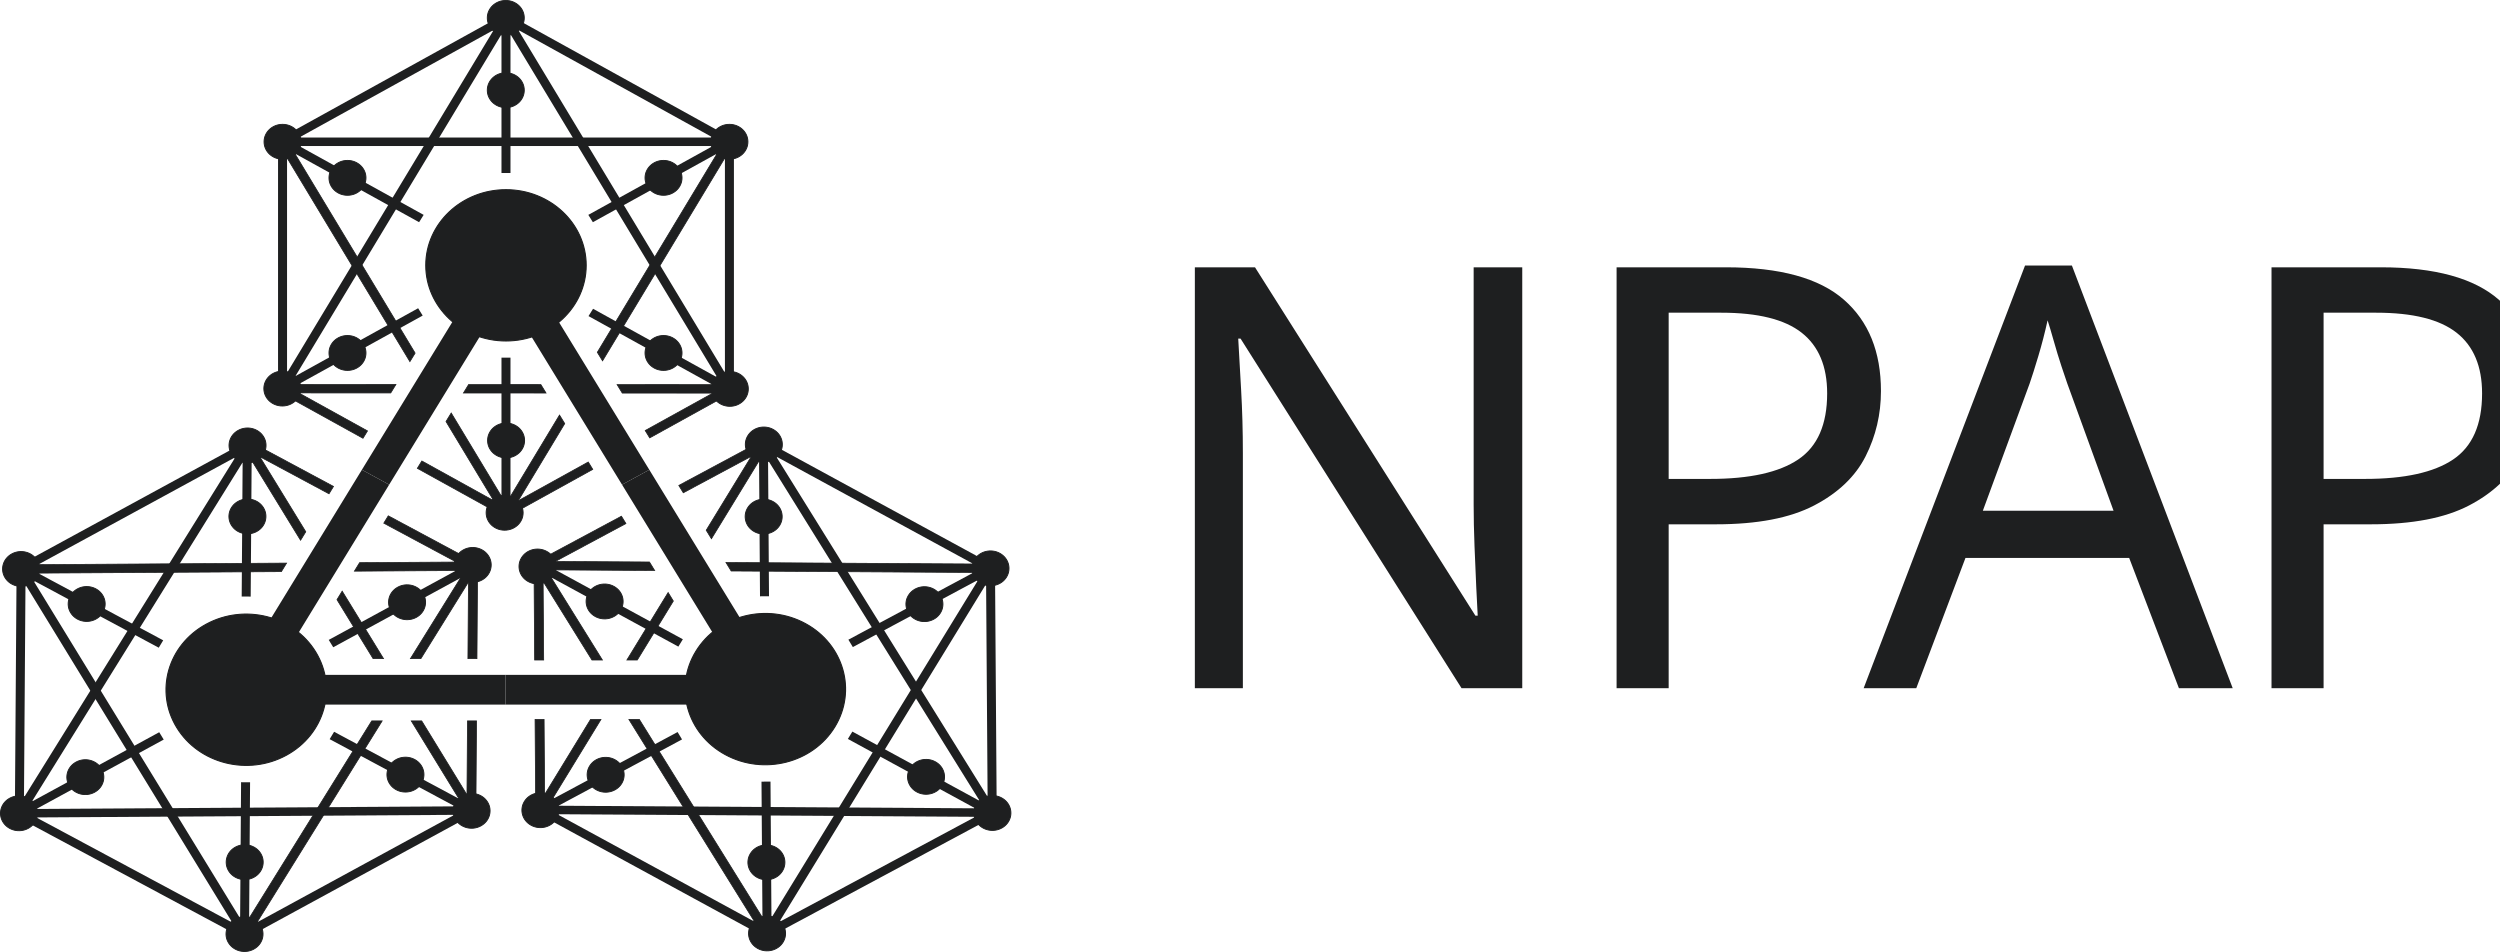
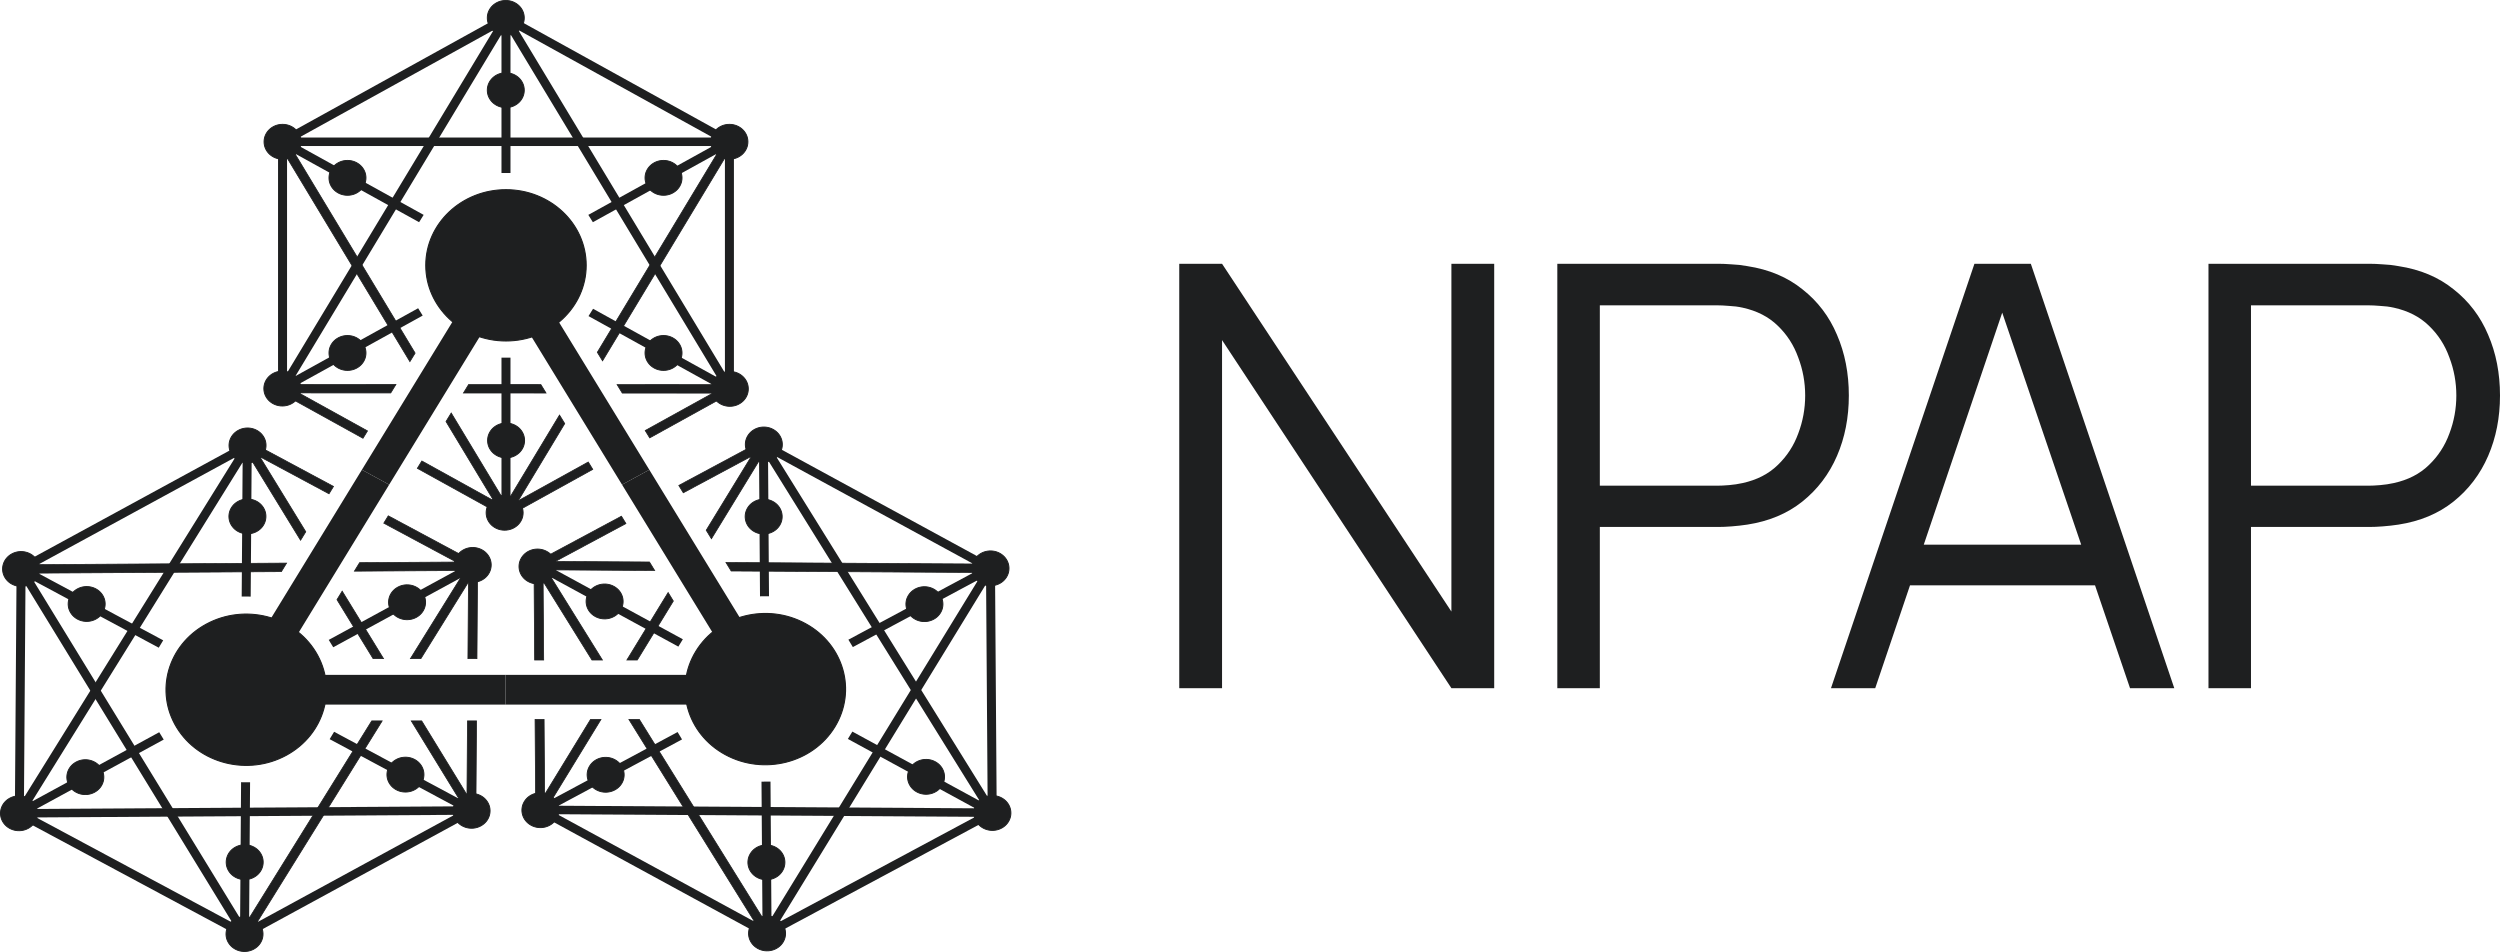
<svg xmlns="http://www.w3.org/2000/svg" version="1.1" id="svg1" width="1125.745" height="428.661" viewBox="0 0 1125.745 428.661" xml:space="preserve">
  <defs id="defs1" />
  <g id="layer1" transform="matrix(-0.3575605,0,0,0.3372961,731.2765,-38.92885)">
    <g id="g100" style="opacity:1;fill:#1e1f20;fill-opacity:1">
      <circle style="display:inline;opacity:1;fill:#1e1f20;fill-opacity:1;stroke:#1e1f20;stroke-width:1.428;stroke-opacity:1" id="path2" cx="1407.966" cy="469.633" r="101" />
      <ellipse style="display:inline;opacity:1;fill:#1e1f20;fill-opacity:1;stroke:#1e1f20;stroke-width:1.233;stroke-opacity:1" id="path38" cx="1689.357" cy="304.69" rx="23.267" ry="23.282" />
      <ellipse style="display:inline;opacity:1;fill:#1e1f20;fill-opacity:1;stroke:#1e1f20;stroke-width:1.233;stroke-opacity:1" id="ellipse41" cx="1126.075" cy="634.577" rx="23.267" ry="23.282" />
      <ellipse style="display:inline;opacity:1;fill:#1e1f20;fill-opacity:1;stroke:#1e1f20;stroke-width:1.233;stroke-opacity:1" id="ellipse70" cx="1408.219" cy="139.313" rx="23.267" ry="23.282" />
      <ellipse style="display:inline;opacity:1;fill:#1e1f20;fill-opacity:1;stroke:#1e1f20;stroke-width:1.233;stroke-opacity:1" id="ellipse71" cx="1126.575" cy="304.691" rx="23.267" ry="23.282" />
      <ellipse style="display:inline;opacity:1;fill:#1e1f20;fill-opacity:1;stroke:#1e1f20;stroke-width:1.233;stroke-opacity:1" id="ellipse72" cx="1409.669" cy="799.953" rx="23.267" ry="23.282" />
      <ellipse style="display:inline;opacity:1;fill:#1e1f20;fill-opacity:1;stroke:#1e1f20;stroke-width:1.233;stroke-opacity:1" id="ellipse73" cx="1689.61" cy="634.146" rx="23.267" ry="23.282" />
      <ellipse style="display:inline;opacity:1;fill:#1e1f20;fill-opacity:1;stroke:#1e1f20;stroke-width:1.233;stroke-opacity:1" id="ellipse74" cx="1408.219" cy="235.813" rx="23.267" ry="23.282" />
      <ellipse style="display:inline;opacity:1;fill:#1e1f20;fill-opacity:1;stroke:#1e1f20;stroke-width:1.233;stroke-opacity:1" id="ellipse75" cx="1407.842" cy="703.453" rx="23.267" ry="23.282" />
      <path style="display:inline;opacity:1;fill:#1e1f20;fill-opacity:1;stroke:#1e1f20;stroke-width:11.339;stroke-dasharray:none;stroke-opacity:1" d="M 1126.575,634.577 V 304.691" id="path41" />
      <path style="display:inline;opacity:1;fill:#1e1f20;fill-opacity:1;stroke:#1e1f20;stroke-width:11.339;stroke-dasharray:none;stroke-opacity:1" d="M 1126.575,304.691 1407.966,139.745" id="path42" />
      <path style="display:inline;opacity:1;fill:#1e1f20;fill-opacity:1;stroke:#1e1f20;stroke-width:11.339;stroke-dasharray:none;stroke-opacity:1" d="M 1689.357,304.691 1407.966,139.745" id="path43" />
      <path style="display:inline;opacity:1;fill:#1e1f20;fill-opacity:1;stroke:#1e1f20;stroke-width:11.339;stroke-dasharray:none;stroke-opacity:1" d="M 1689.357,634.577 V 304.691" id="path44" />
      <path style="display:inline;opacity:1;fill:#1e1f20;fill-opacity:1;stroke:#1e1f20;stroke-width:11.339;stroke-dasharray:none;stroke-opacity:1" d="M 1407.966,139.745 1126.575,634.577" id="path49" />
      <path style="display:inline;opacity:1;fill:#1e1f20;fill-opacity:1;stroke:#1e1f20;stroke-width:11.339;stroke-dasharray:none;stroke-opacity:1" d="m 1407.966,139.745 281.391,494.833" id="path50" />
      <path style="display:inline;opacity:1;fill:#1e1f20;fill-opacity:1;stroke:#1e1f20;stroke-width:11.339;stroke-dasharray:none;stroke-opacity:1" d="m 1126.575,304.691 h 562.782" id="path53" />
      <path style="display:inline;opacity:1;fill:#1e1f20;fill-opacity:1;stroke:#1e1f20;stroke-width:11.339;stroke-dasharray:none;stroke-opacity:1" d="m 1407.966,139.745 10e-5,206.639" id="path56" />
      <path style="display:inline;opacity:1;fill:#1e1f20;fill-opacity:1;stroke:#1e1f20;stroke-width:11.339;stroke-dasharray:none;stroke-opacity:1" d="m 1407.966,592.882 10e-5,206.639" id="path61" />
      <path style="display:inline;opacity:1;fill:#1e1f20;fill-opacity:1;stroke:#1e1f20;stroke-width:11.339;stroke-dasharray:none;stroke-opacity:1" d="M 1689.357,304.691 1514.517,407.176" id="path62" />
      <path style="display:inline;opacity:1;fill:#1e1f20;fill-opacity:1;stroke:#1e1f20;stroke-width:11.339;stroke-dasharray:none;stroke-opacity:1" d="M 1301.415,407.176 1126.575,304.691" id="path63" />
      <path style="display:inline;opacity:1;fill:#1e1f20;fill-opacity:1;stroke:#1e1f20;stroke-width:11.339;stroke-dasharray:none;stroke-opacity:1" d="M 1690.574,634.29 1515.734,531.805" id="path64" />
      <path style="display:inline;opacity:1;fill:#1e1f20;fill-opacity:1;stroke:#1e1f20;stroke-width:11.339;stroke-dasharray:none;stroke-opacity:1" d="M 1301.168,532.524 1126.328,635.009" id="path65" />
      <path style="display:inline;opacity:1;fill:#1e1f20;fill-opacity:1;stroke:#1e1f20;stroke-width:39.685;stroke-dasharray:none;stroke-opacity:1" d="M 1407.966,469.633 1244.645,752.513" id="path79" />
      <path style="display:inline;opacity:1;fill:#1e1f20;fill-opacity:1;stroke:#1e1f20;stroke-width:39.685;stroke-dasharray:none;stroke-opacity:1" d="m 1408.94,469.633 163.321,282.88" id="path80" />
      <ellipse style="display:inline;opacity:1;fill:#1e1f20;fill-opacity:1;stroke:#1e1f20;stroke-width:1.233;stroke-opacity:1" id="ellipse80" cx="1209.564" cy="352.852" rx="23.267" ry="23.282" />
      <ellipse style="display:inline;opacity:1;fill:#1e1f20;fill-opacity:1;stroke:#1e1f20;stroke-width:1.233;stroke-opacity:1" id="ellipse81" cx="1607.585" cy="352.852" rx="23.267" ry="23.282" />
      <ellipse style="display:inline;opacity:1;fill:#1e1f20;fill-opacity:1;stroke:#1e1f20;stroke-width:1.233;stroke-opacity:1" id="ellipse82" cx="1607.585" cy="586.626" rx="23.267" ry="23.282" />
      <ellipse style="display:inline;opacity:1;fill:#1e1f20;fill-opacity:1;stroke:#1e1f20;stroke-width:1.233;stroke-opacity:1" id="ellipse83" cx="1209.564" cy="586.626" rx="23.267" ry="23.282" />
      <path id="path60" style="baseline-shift:baseline;display:inline;overflow:visible;opacity:1;vector-effect:none;fill:#1e1f20;fill-opacity:1;stroke:#1e1f20;stroke-opacity:1;enable-background:accumulate;stop-color:#000000" d="m 1684.43,301.889 -162.019,284.91 6.572,11.383 165.303,-290.688 z m -207.496,364.883 -73.897,129.947 9.857,5.605 70.611,-124.17 z" />
      <path id="path73" style="baseline-shift:baseline;display:inline;overflow:visible;opacity:1;vector-effect:none;fill:#1e1f20;fill-opacity:1;stroke:#1e1f20;stroke-opacity:1;enable-background:accumulate;stop-color:#000000" d="m 1686.49,629.686 -104.092,61.016 5.67,9.82 104.156,-61.053 z m -172.566,101.154 -108.824,63.791 5.732,9.781 108.762,-63.752 z" />
      <path id="path58" style="baseline-shift:baseline;display:inline;overflow:visible;opacity:1;vector-effect:none;fill:#1e1f20;fill-opacity:1;stroke:#1e1f20;stroke-opacity:1;enable-background:accumulate;stop-color:#000000" d="m 1690.57,628.621 -143.973,0.074 6.545,11.334 137.438,-0.07 z m -235.594,0.119 -90.891,0.047 -6.549,11.342 103.984,-0.053 z m -186.932,0.096 -141.473,0.072 0.01,11.338 134.914,-0.068 z" />
      <path id="path89" style="baseline-shift:baseline;display:inline;overflow:visible;opacity:1;vector-effect:none;fill:#1e1f20;fill-opacity:1;stroke:#1e1f20;stroke-opacity:1;enable-background:accumulate;stop-color:#000000" d="m 1131.504,301.889 -9.857,5.605 164.705,289.633 6.57,-11.383 z m 209.061,367.637 -6.572,11.383 69.045,121.416 9.857,-5.605 z" />
      <path id="path91" style="baseline-shift:baseline;display:inline;overflow:visible;opacity:1;vector-effect:none;fill:#1e1f20;fill-opacity:1;stroke:#1e1f20;stroke-opacity:1;enable-background:accumulate;stop-color:#000000" d="m 1129.443,629.686 -5.732,9.783 103.252,60.523 5.668,-9.818 z m 174.924,102.537 -5.67,9.82 106.402,62.369 5.732,-9.781 z" />
    </g>
    <g id="g128" style="opacity:1;fill:#1e1f20;fill-opacity:1;stroke:#0a8754;stroke-opacity:1" transform="matrix(0.5,0.8660254,0.8660254,-0.5,-29.37281,50.87531)">
      <circle style="display:inline;opacity:1;fill:#1e1f20;fill-opacity:1;stroke:#1e1f20;stroke-width:1.428;stroke-opacity:1" id="circle100" cx="1407.966" cy="469.633" r="101" />
      <ellipse style="display:inline;opacity:1;fill:#1e1f20;fill-opacity:1;stroke:#1e1f20;stroke-width:1.233;stroke-opacity:1" id="ellipse100" cx="1689.357" cy="304.69" rx="23.267" ry="23.282" />
      <ellipse style="display:inline;opacity:1;fill:#1e1f20;fill-opacity:1;stroke:#1e1f20;stroke-width:1.233;stroke-opacity:1" id="ellipse101" cx="1126.075" cy="634.577" rx="23.267" ry="23.282" />
      <ellipse style="display:inline;opacity:1;fill:#1e1f20;fill-opacity:1;stroke:#1e1f20;stroke-width:1.233;stroke-opacity:1" id="ellipse102" cx="1408.219" cy="139.313" rx="23.267" ry="23.282" />
      <ellipse style="display:inline;opacity:1;fill:#1e1f20;fill-opacity:1;stroke:#1e1f20;stroke-width:1.233;stroke-opacity:1" id="ellipse103" cx="1126.575" cy="304.691" rx="23.267" ry="23.282" />
      <ellipse style="display:inline;opacity:1;fill:#1e1f20;fill-opacity:1;stroke:#1e1f20;stroke-width:1.233;stroke-opacity:1" id="ellipse104" cx="1409.669" cy="799.953" rx="23.267" ry="23.282" />
      <ellipse style="display:inline;opacity:1;fill:#1e1f20;fill-opacity:1;stroke:#1e1f20;stroke-width:1.233;stroke-opacity:1" id="ellipse105" cx="1689.61" cy="634.146" rx="23.267" ry="23.282" />
      <ellipse style="display:inline;opacity:1;fill:#1e1f20;fill-opacity:1;stroke:#1e1f20;stroke-width:1.233;stroke-opacity:1" id="ellipse106" cx="1408.219" cy="235.813" rx="23.267" ry="23.282" />
      <ellipse style="display:inline;opacity:1;fill:#1e1f20;fill-opacity:1;stroke:#1e1f20;stroke-width:1.233;stroke-opacity:1" id="ellipse107" cx="1407.842" cy="703.453" rx="23.267" ry="23.282" />
      <path style="display:inline;opacity:1;fill:#1e1f20;fill-opacity:1;stroke:#1e1f20;stroke-width:11.339;stroke-dasharray:none;stroke-opacity:1" d="M 1126.575,634.577 V 304.691" id="path107" />
      <path style="display:inline;opacity:1;fill:#1e1f20;fill-opacity:1;stroke:#1e1f20;stroke-width:11.339;stroke-dasharray:none;stroke-opacity:1" d="M 1126.575,304.691 1407.966,139.745" id="path108" />
      <path style="display:inline;opacity:1;fill:#1e1f20;fill-opacity:1;stroke:#1e1f20;stroke-width:11.339;stroke-dasharray:none;stroke-opacity:1" d="M 1689.357,304.691 1407.966,139.745" id="path109" />
      <path style="display:inline;opacity:1;fill:#1e1f20;fill-opacity:1;stroke:#1e1f20;stroke-width:11.339;stroke-dasharray:none;stroke-opacity:1" d="M 1689.357,634.577 V 304.691" id="path110" />
      <path style="display:inline;opacity:1;fill:#1e1f20;fill-opacity:1;stroke:#1e1f20;stroke-width:11.339;stroke-dasharray:none;stroke-opacity:1" d="M 1407.966,139.745 1126.575,634.577" id="path111" />
      <path style="display:inline;opacity:1;fill:#1e1f20;fill-opacity:1;stroke:#1e1f20;stroke-width:11.339;stroke-dasharray:none;stroke-opacity:1" d="m 1407.966,139.745 281.391,494.833" id="path112" />
      <path style="display:inline;opacity:1;fill:#1e1f20;fill-opacity:1;stroke:#1e1f20;stroke-width:11.339;stroke-dasharray:none;stroke-opacity:1" d="m 1126.575,304.691 h 562.782" id="path113" />
      <path style="display:inline;opacity:1;fill:#1e1f20;fill-opacity:1;stroke:#1e1f20;stroke-width:11.339;stroke-dasharray:none;stroke-opacity:1" d="m 1407.966,139.745 10e-5,206.639" id="path114" />
      <path style="display:inline;opacity:1;fill:#1e1f20;fill-opacity:1;stroke:#1e1f20;stroke-width:11.339;stroke-dasharray:none;stroke-opacity:1" d="m 1407.966,592.882 10e-5,206.639" id="path115" />
      <path style="display:inline;opacity:1;fill:#1e1f20;fill-opacity:1;stroke:#1e1f20;stroke-width:11.339;stroke-dasharray:none;stroke-opacity:1" d="M 1689.357,304.691 1514.517,407.176" id="path116" />
      <path style="display:inline;opacity:1;fill:#1e1f20;fill-opacity:1;stroke:#1e1f20;stroke-width:11.339;stroke-dasharray:none;stroke-opacity:1" d="M 1301.415,407.176 1126.575,304.691" id="path117" />
      <path style="display:inline;opacity:1;fill:#1e1f20;fill-opacity:1;stroke:#1e1f20;stroke-width:11.339;stroke-dasharray:none;stroke-opacity:1" d="M 1690.574,634.29 1515.734,531.805" id="path118" />
      <path style="display:inline;opacity:1;fill:#1e1f20;fill-opacity:1;stroke:#1e1f20;stroke-width:11.339;stroke-dasharray:none;stroke-opacity:1" d="M 1301.168,532.524 1126.328,635.009" id="path119" />
      <path style="display:inline;opacity:1;fill:#1e1f20;fill-opacity:1;stroke:#1e1f20;stroke-width:39.685;stroke-dasharray:none;stroke-opacity:1" d="M 1407.966,469.633 1244.645,752.513" id="path120" />
      <path style="display:inline;opacity:1;fill:#1e1f20;fill-opacity:1;stroke:#1e1f20;stroke-width:39.685;stroke-dasharray:none;stroke-opacity:1" d="m 1408.94,469.633 163.321,282.88" id="path121" />
      <ellipse style="display:inline;opacity:1;fill:#1e1f20;fill-opacity:1;stroke:#1e1f20;stroke-width:1.233;stroke-opacity:1" id="ellipse121" cx="1209.564" cy="352.852" rx="23.267" ry="23.282" />
      <ellipse style="display:inline;opacity:1;fill:#1e1f20;fill-opacity:1;stroke:#1e1f20;stroke-width:1.233;stroke-opacity:1" id="ellipse122" cx="1607.585" cy="352.852" rx="23.267" ry="23.282" />
      <ellipse style="display:inline;opacity:1;fill:#1e1f20;fill-opacity:1;stroke:#1e1f20;stroke-width:1.233;stroke-opacity:1" id="ellipse123" cx="1607.585" cy="586.626" rx="23.267" ry="23.282" />
      <ellipse style="display:inline;opacity:1;fill:#1e1f20;fill-opacity:1;stroke:#1e1f20;stroke-width:1.233;stroke-opacity:1" id="ellipse124" cx="1209.564" cy="586.626" rx="23.267" ry="23.282" />
      <path id="path124" style="baseline-shift:baseline;display:inline;overflow:visible;opacity:1;vector-effect:none;fill:#1e1f20;fill-opacity:1;stroke:#1e1f20;stroke-opacity:1;enable-background:accumulate;stop-color:#000000" d="m 1684.43,301.889 -162.019,284.91 6.572,11.383 165.303,-290.688 z m -207.496,364.883 -73.897,129.947 9.857,5.605 70.611,-124.17 z" />
      <path id="path125" style="baseline-shift:baseline;display:inline;overflow:visible;opacity:1;vector-effect:none;fill:#1e1f20;fill-opacity:1;stroke:#1e1f20;stroke-opacity:1;enable-background:accumulate;stop-color:#000000" d="m 1686.49,629.686 -104.092,61.016 5.67,9.82 104.156,-61.053 z m -172.566,101.154 -108.824,63.791 5.732,9.781 108.762,-63.752 z" />
      <path id="path126" style="baseline-shift:baseline;display:inline;overflow:visible;opacity:1;vector-effect:none;fill:#1e1f20;fill-opacity:1;stroke:#1e1f20;stroke-opacity:1;enable-background:accumulate;stop-color:#000000" d="m 1690.57,628.621 -143.973,0.074 6.545,11.334 137.438,-0.07 z m -235.594,0.119 -90.891,0.047 -6.549,11.342 103.984,-0.053 z m -186.932,0.096 -141.473,0.072 0.01,11.338 134.914,-0.068 z" />
      <path id="path127" style="baseline-shift:baseline;display:inline;overflow:visible;opacity:1;vector-effect:none;fill:#1e1f20;fill-opacity:1;stroke:#1e1f20;stroke-opacity:1;enable-background:accumulate;stop-color:#000000" d="m 1131.504,301.889 -9.857,5.605 164.705,289.633 6.57,-11.383 z m 209.061,367.637 -6.572,11.383 69.045,121.416 9.857,-5.605 z" />
      <path id="path128" style="baseline-shift:baseline;display:inline;overflow:visible;opacity:1;vector-effect:none;fill:#1e1f20;fill-opacity:1;stroke:#1e1f20;stroke-opacity:1;enable-background:accumulate;stop-color:#000000" d="m 1129.443,629.686 -5.732,9.783 103.252,60.523 5.668,-9.818 z m 174.924,102.537 -5.67,9.82 106.402,62.369 5.732,-9.781 z" />
    </g>
    <g id="g156" style="opacity:1;fill:#1e1f20;fill-opacity:1;stroke:#2993b5;stroke-opacity:1" transform="matrix(0.5,-0.8660254,-0.8660254,-0.5,1437.826,2490.388)">
      <circle style="display:inline;opacity:1;fill:#1e1f20;fill-opacity:1;stroke:#1e1f20;stroke-width:1.428;stroke-opacity:1" id="circle128" cx="1407.966" cy="469.633" r="101" />
      <ellipse style="display:inline;opacity:1;fill:#1e1f20;fill-opacity:1;stroke:#1e1f20;stroke-width:1.233;stroke-opacity:1" id="ellipse128" cx="1689.357" cy="304.69" rx="23.267" ry="23.282" />
      <ellipse style="display:inline;opacity:1;fill:#1e1f20;fill-opacity:1;stroke:#1e1f20;stroke-width:1.233;stroke-opacity:1" id="ellipse129" cx="1126.075" cy="634.577" rx="23.267" ry="23.282" />
      <ellipse style="display:inline;opacity:1;fill:#1e1f20;fill-opacity:1;stroke:#1e1f20;stroke-width:1.233;stroke-opacity:1" id="ellipse130" cx="1408.219" cy="139.313" rx="23.267" ry="23.282" />
      <ellipse style="display:inline;opacity:1;fill:#1e1f20;fill-opacity:1;stroke:#1e1f20;stroke-width:1.233;stroke-opacity:1" id="ellipse131" cx="1126.575" cy="304.691" rx="23.267" ry="23.282" />
      <ellipse style="display:inline;opacity:1;fill:#1e1f20;fill-opacity:1;stroke:#1e1f20;stroke-width:1.233;stroke-opacity:1" id="ellipse132" cx="1409.669" cy="799.953" rx="23.267" ry="23.282" />
      <ellipse style="display:inline;opacity:1;fill:#1e1f20;fill-opacity:1;stroke:#1e1f20;stroke-width:1.233;stroke-opacity:1" id="ellipse133" cx="1689.61" cy="634.146" rx="23.267" ry="23.282" />
      <ellipse style="display:inline;opacity:1;fill:#1e1f20;fill-opacity:1;stroke:#1e1f20;stroke-width:1.233;stroke-opacity:1" id="ellipse134" cx="1408.219" cy="235.813" rx="23.267" ry="23.282" />
      <ellipse style="display:inline;opacity:1;fill:#1e1f20;fill-opacity:1;stroke:#1e1f20;stroke-width:1.233;stroke-opacity:1" id="ellipse135" cx="1407.842" cy="703.453" rx="23.267" ry="23.282" />
      <path style="display:inline;opacity:1;fill:#1e1f20;fill-opacity:1;stroke:#1e1f20;stroke-width:11.339;stroke-dasharray:none;stroke-opacity:1" d="M 1126.575,634.577 V 304.691" id="path135" />
      <path style="display:inline;opacity:1;fill:#1e1f20;fill-opacity:1;stroke:#1e1f20;stroke-width:11.339;stroke-dasharray:none;stroke-opacity:1" d="M 1126.575,304.691 1407.966,139.745" id="path136" />
      <path style="display:inline;opacity:1;fill:#1e1f20;fill-opacity:1;stroke:#1e1f20;stroke-width:11.339;stroke-dasharray:none;stroke-opacity:1" d="M 1689.357,304.691 1407.966,139.745" id="path137" />
      <path style="display:inline;opacity:1;fill:#1e1f20;fill-opacity:1;stroke:#1e1f20;stroke-width:11.339;stroke-dasharray:none;stroke-opacity:1" d="M 1689.357,634.577 V 304.691" id="path138" />
      <path style="display:inline;opacity:1;fill:#1e1f20;fill-opacity:1;stroke:#1e1f20;stroke-width:11.339;stroke-dasharray:none;stroke-opacity:1" d="M 1407.966,139.745 1126.575,634.577" id="path139" />
      <path style="display:inline;opacity:1;fill:#1e1f20;fill-opacity:1;stroke:#1e1f20;stroke-width:11.339;stroke-dasharray:none;stroke-opacity:1" d="m 1407.966,139.745 281.391,494.833" id="path140" />
      <path style="display:inline;opacity:1;fill:#1e1f20;fill-opacity:1;stroke:#1e1f20;stroke-width:11.339;stroke-dasharray:none;stroke-opacity:1" d="m 1126.575,304.691 h 562.782" id="path141" />
      <path style="display:inline;opacity:1;fill:#1e1f20;fill-opacity:1;stroke:#1e1f20;stroke-width:11.339;stroke-dasharray:none;stroke-opacity:1" d="m 1407.966,139.745 10e-5,206.639" id="path142" />
      <path style="display:inline;opacity:1;fill:#1e1f20;fill-opacity:1;stroke:#1e1f20;stroke-width:11.339;stroke-dasharray:none;stroke-opacity:1" d="m 1407.966,592.882 10e-5,206.639" id="path143" />
      <path style="display:inline;opacity:1;fill:#1e1f20;fill-opacity:1;stroke:#1e1f20;stroke-width:11.339;stroke-dasharray:none;stroke-opacity:1" d="M 1689.357,304.691 1514.517,407.176" id="path144" />
      <path style="display:inline;opacity:1;fill:#1e1f20;fill-opacity:1;stroke:#1e1f20;stroke-width:11.339;stroke-dasharray:none;stroke-opacity:1" d="M 1301.415,407.176 1126.575,304.691" id="path145" />
      <path style="display:inline;opacity:1;fill:#1e1f20;fill-opacity:1;stroke:#1e1f20;stroke-width:11.339;stroke-dasharray:none;stroke-opacity:1" d="M 1690.574,634.29 1515.734,531.805" id="path146" />
      <path style="display:inline;opacity:1;fill:#1e1f20;fill-opacity:1;stroke:#1e1f20;stroke-width:11.339;stroke-dasharray:none;stroke-opacity:1" d="M 1301.168,532.524 1126.328,635.009" id="path147" />
      <path style="display:inline;opacity:1;fill:#1e1f20;fill-opacity:1;stroke:#1e1f20;stroke-width:39.685;stroke-dasharray:none;stroke-opacity:1" d="M 1407.966,469.633 1244.645,752.513" id="path148" />
      <path style="display:inline;opacity:1;fill:#1e1f20;fill-opacity:1;stroke:#1e1f20;stroke-width:39.685;stroke-dasharray:none;stroke-opacity:1" d="m 1408.94,469.633 163.321,282.88" id="path149" />
      <ellipse style="display:inline;opacity:1;fill:#1e1f20;fill-opacity:1;stroke:#1e1f20;stroke-width:1.233;stroke-opacity:1" id="ellipse149" cx="1209.564" cy="352.852" rx="23.267" ry="23.282" />
      <ellipse style="display:inline;opacity:1;fill:#1e1f20;fill-opacity:1;stroke:#1e1f20;stroke-width:1.233;stroke-opacity:1" id="ellipse150" cx="1607.585" cy="352.852" rx="23.267" ry="23.282" />
      <ellipse style="display:inline;opacity:1;fill:#1e1f20;fill-opacity:1;stroke:#1e1f20;stroke-width:1.233;stroke-opacity:1" id="ellipse151" cx="1607.585" cy="586.626" rx="23.267" ry="23.282" />
      <ellipse style="display:inline;opacity:1;fill:#1e1f20;fill-opacity:1;stroke:#1e1f20;stroke-width:1.233;stroke-opacity:1" id="ellipse152" cx="1209.564" cy="586.626" rx="23.267" ry="23.282" />
      <path id="path152" style="baseline-shift:baseline;display:inline;overflow:visible;opacity:1;vector-effect:none;fill:#1e1f20;fill-opacity:1;stroke:#1e1f20;stroke-opacity:1;enable-background:accumulate;stop-color:#000000" d="m 1684.43,301.889 -162.019,284.91 6.572,11.383 165.303,-290.688 z m -207.496,364.883 -73.897,129.947 9.857,5.605 70.611,-124.17 z" />
      <path id="path153" style="baseline-shift:baseline;display:inline;overflow:visible;opacity:1;vector-effect:none;fill:#1e1f20;fill-opacity:1;stroke:#1e1f20;stroke-opacity:1;enable-background:accumulate;stop-color:#000000" d="m 1686.49,629.686 -104.092,61.016 5.67,9.82 104.156,-61.053 z m -172.566,101.154 -108.824,63.791 5.732,9.781 108.762,-63.752 z" />
      <path id="path154" style="baseline-shift:baseline;display:inline;overflow:visible;opacity:1;vector-effect:none;fill:#1e1f20;fill-opacity:1;stroke:#1e1f20;stroke-opacity:1;enable-background:accumulate;stop-color:#000000" d="m 1690.57,628.621 -143.973,0.074 6.545,11.334 137.438,-0.07 z m -235.594,0.119 -90.891,0.047 -6.549,11.342 103.984,-0.053 z m -186.932,0.096 -141.473,0.072 0.01,11.338 134.914,-0.068 z" />
      <path id="path155" style="baseline-shift:baseline;display:inline;overflow:visible;opacity:1;vector-effect:none;fill:#1e1f20;fill-opacity:1;stroke:#1e1f20;stroke-opacity:1;enable-background:accumulate;stop-color:#000000" d="m 1131.504,301.889 -9.857,5.605 164.705,289.633 6.57,-11.383 z m 209.061,367.637 -6.572,11.383 69.045,121.416 9.857,-5.605 z" />
      <path id="path156" style="baseline-shift:baseline;display:inline;overflow:visible;opacity:1;vector-effect:none;fill:#1e1f20;fill-opacity:1;stroke:#1e1f20;stroke-opacity:1;enable-background:accumulate;stop-color:#000000" d="m 1129.443,629.686 -5.732,9.783 103.252,60.523 5.668,-9.818 z m 174.924,102.537 -5.67,9.82 106.402,62.369 5.732,-9.781 z" />
    </g>
  </g>
-   <text xml:space="preserve" style="font-style:normal;font-variant:normal;font-weight:normal;font-stretch:normal;font-size:262.937px;font-family:Sparkling;-inkscape-font-specification:Sparkling;letter-spacing:-8.12px;writing-mode:lr-tb;direction:ltr;fill:#1e1f20;fill-opacity:1;stroke:none;stroke-width:77.755;stroke-linejoin:round;stroke-dasharray:none;stroke-opacity:1" x="517.649" y="306.972" id="text5" transform="scale(0.9905948,1.009494)">
-     <tspan id="tspan5" x="517.649" y="306.972" style="font-style:normal;font-variant:normal;font-weight:normal;font-stretch:normal;font-size:262.937px;font-family:Manrope;-inkscape-font-specification:Manrope;letter-spacing:-8.12px;fill:#1e1f20;fill-opacity:1;stroke:none;stroke-width:77.755;stroke-dasharray:none;stroke-opacity:1">NPAP</tspan>
-   </text>
+   <path style="font-size:262.937px;font-family:Manrope;-inkscape-font-specification:Manrope;letter-spacing:-8.12px;fill:#1e1f20;stroke-width:77.755;stroke-linejoin:round" d="M 536.055,306.972 V 117.657 h 19.457 L 659.767,272.79 V 117.657 H 679.224 V 306.972 H 659.767 L 555.512,151.707 v 155.264 z m 171.86,0 V 117.657 h 73.096 q 2.761,0 6.179,0.263 3.55,0.131 7.099,0.789 14.856,2.235 25.11,10.386 10.386,8.02 15.645,20.246 5.39,12.227 5.39,27.083 0,14.724 -5.39,26.951 -5.39,12.227 -15.776,20.378 -10.255,8.02 -24.979,10.255 -3.55,0.526 -7.099,0.789 -3.418,0.263 -6.179,0.263 h -53.771 v 71.913 z m 19.326,-90.319 h 53.245 q 2.366,0 5.522,-0.263 3.155,-0.263 6.179,-0.92 9.729,-2.103 15.908,-8.02 6.31,-5.916 9.334,-14.067 3.155,-8.151 3.155,-16.959 0,-8.808 -3.155,-16.959 -3.024,-8.283 -9.334,-14.199 -6.179,-5.916 -15.908,-8.02 -3.024,-0.657 -6.179,-0.789 -3.155,-0.263 -5.522,-0.263 h -53.245 z m 105.075,90.319 65.208,-189.315 h 25.636 l 65.208,189.315 H 968.254 L 906.332,128.437 h 7.625 l -61.527,178.534 z m 29.055,-45.883 v -18.143 h 97.813 v 18.143 z m 142.543,45.883 V 117.657 h 73.097 q 2.761,0 6.179,0.263 3.55,0.131 7.099,0.789 14.856,2.235 25.11,10.386 10.386,8.02 15.645,20.246 5.39,12.227 5.39,27.083 0,14.724 -5.39,26.951 -5.39,12.227 -15.776,20.378 -10.255,8.02 -24.979,10.255 -3.55,0.526 -7.099,0.789 -3.418,0.263 -6.179,0.263 h -53.771 v 71.913 z m 19.326,-90.319 h 53.245 q 2.366,0 5.522,-0.263 3.155,-0.263 6.179,-0.92 9.729,-2.103 15.908,-8.02 6.311,-5.916 9.334,-14.067 3.155,-8.151 3.155,-16.959 0,-8.808 -3.155,-16.959 -3.024,-8.283 -9.334,-14.199 -6.179,-5.916 -15.908,-8.02 -3.024,-0.657 -6.179,-0.789 -3.155,-0.263 -5.522,-0.263 h -53.245 z" id="text5" transform="scale(0.9905948,1.009494)" aria-label="NPAP" />
</svg>
